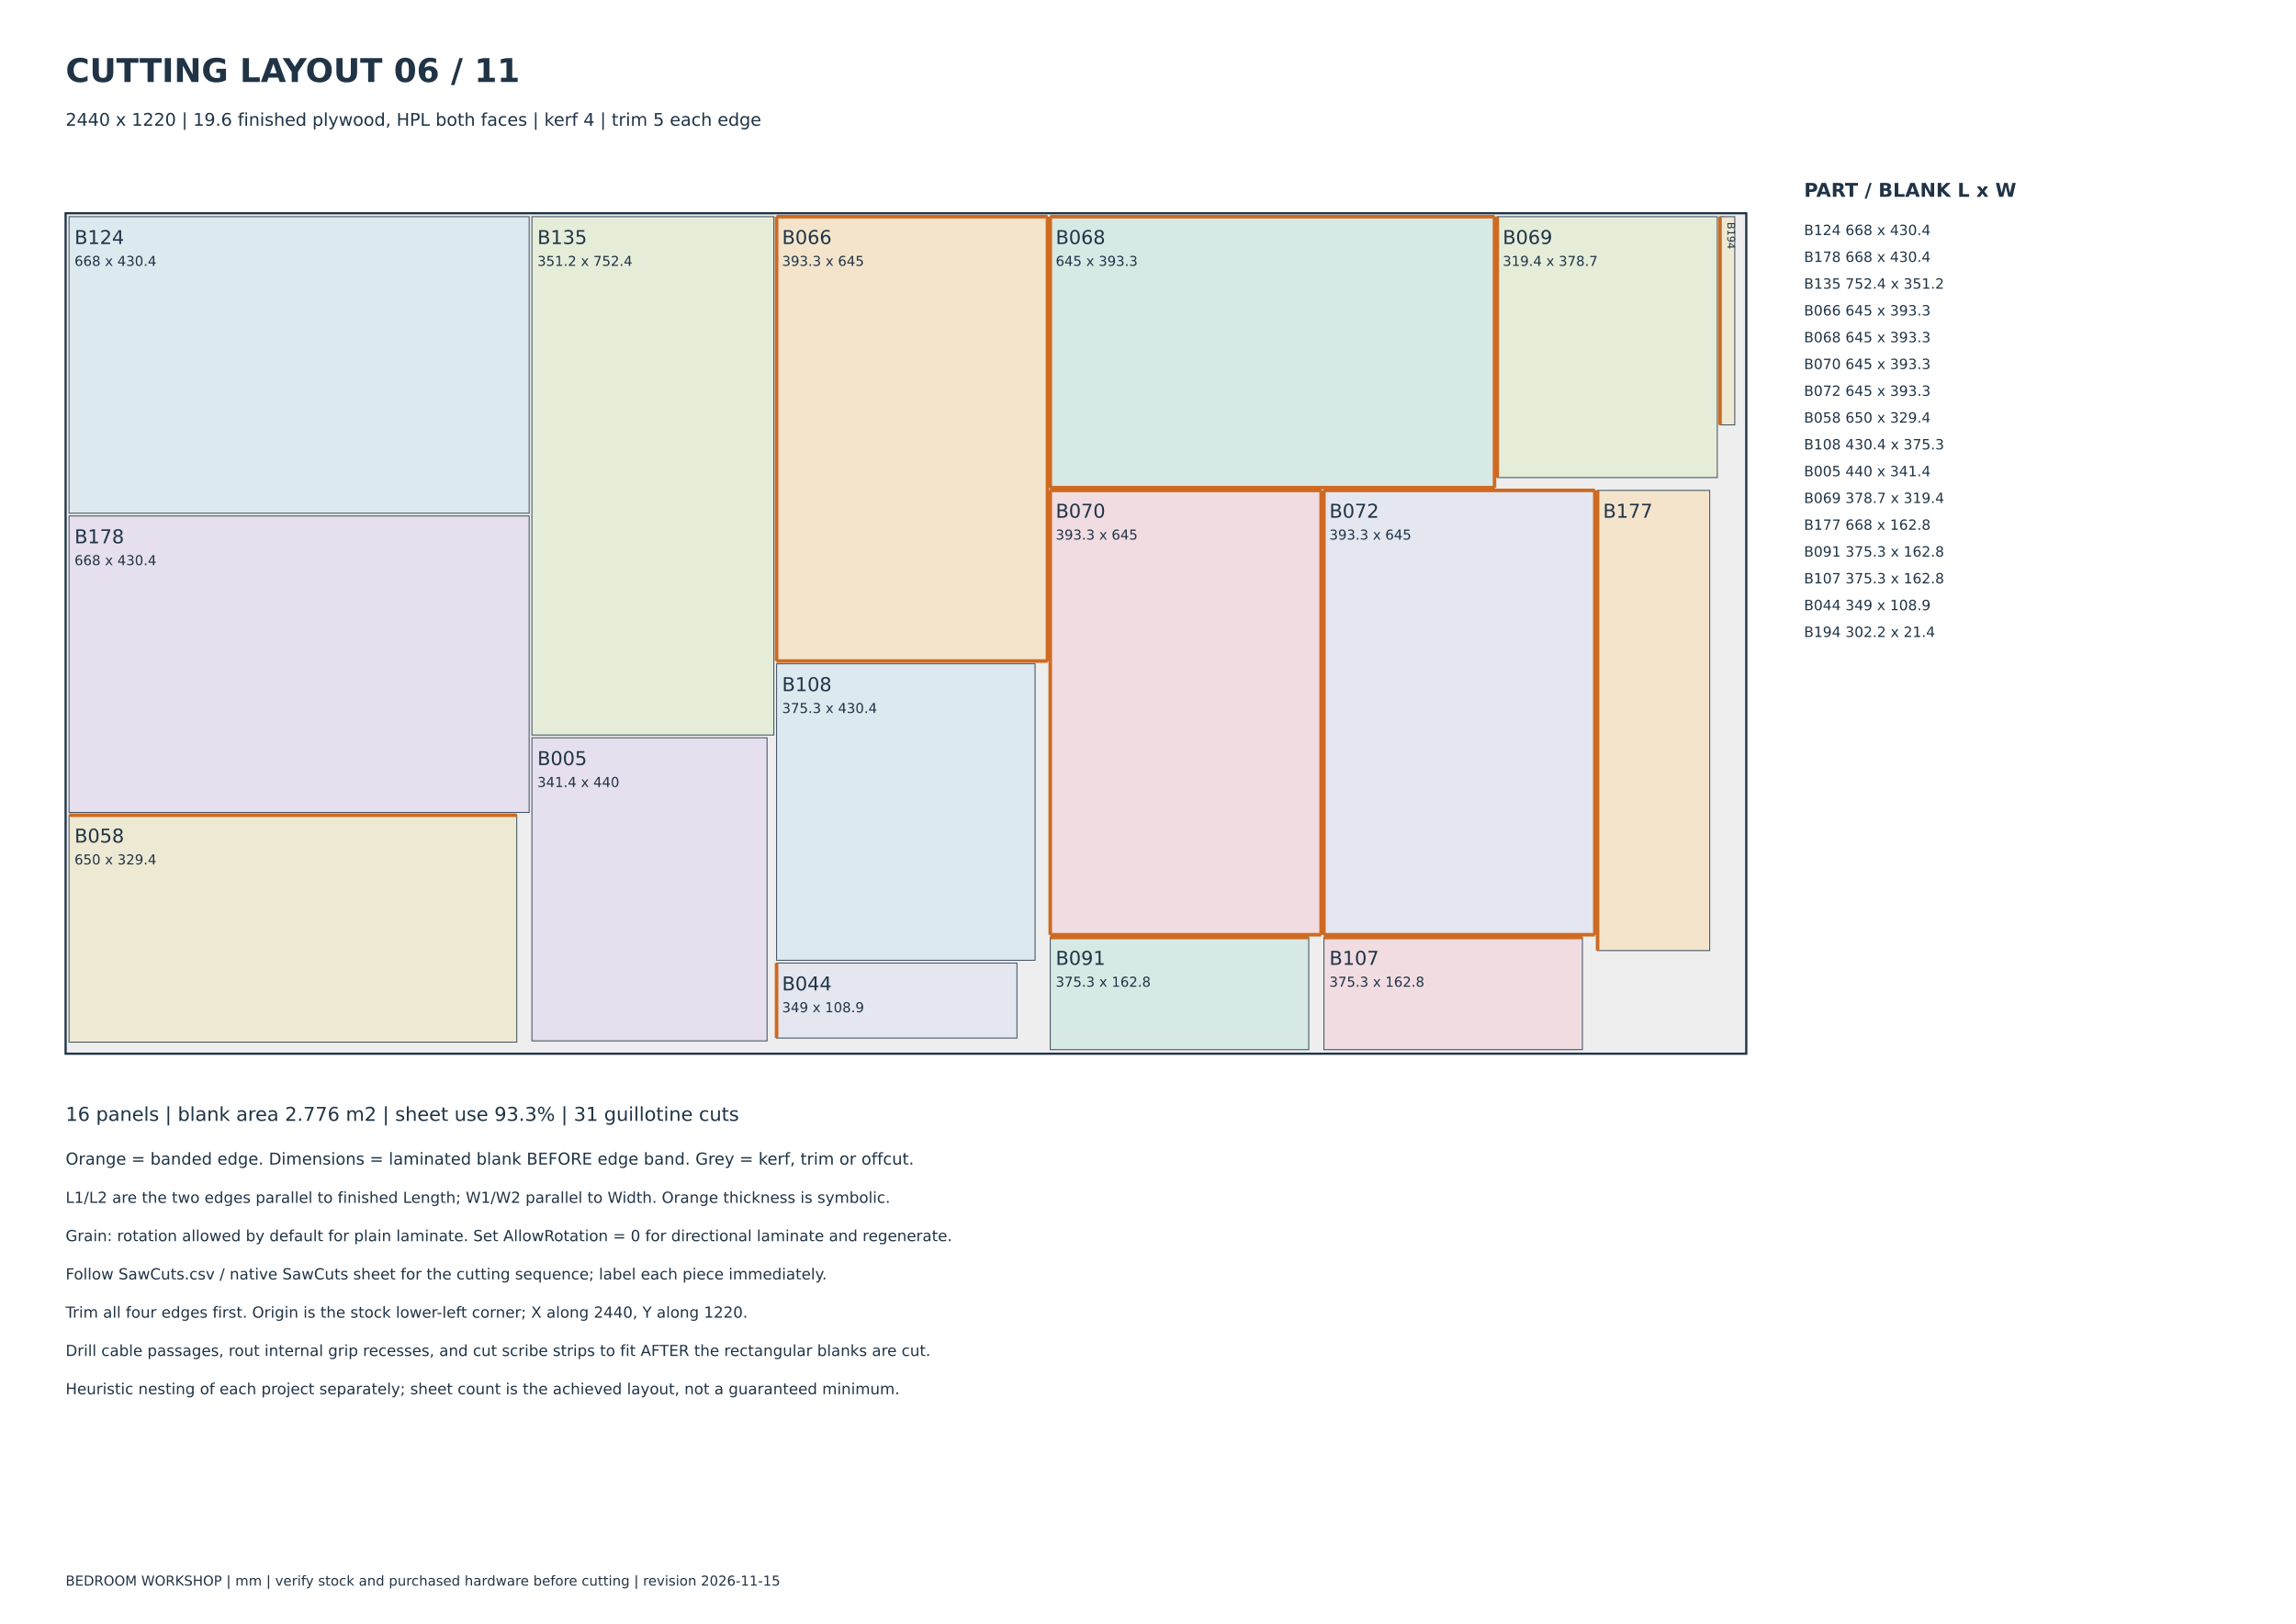
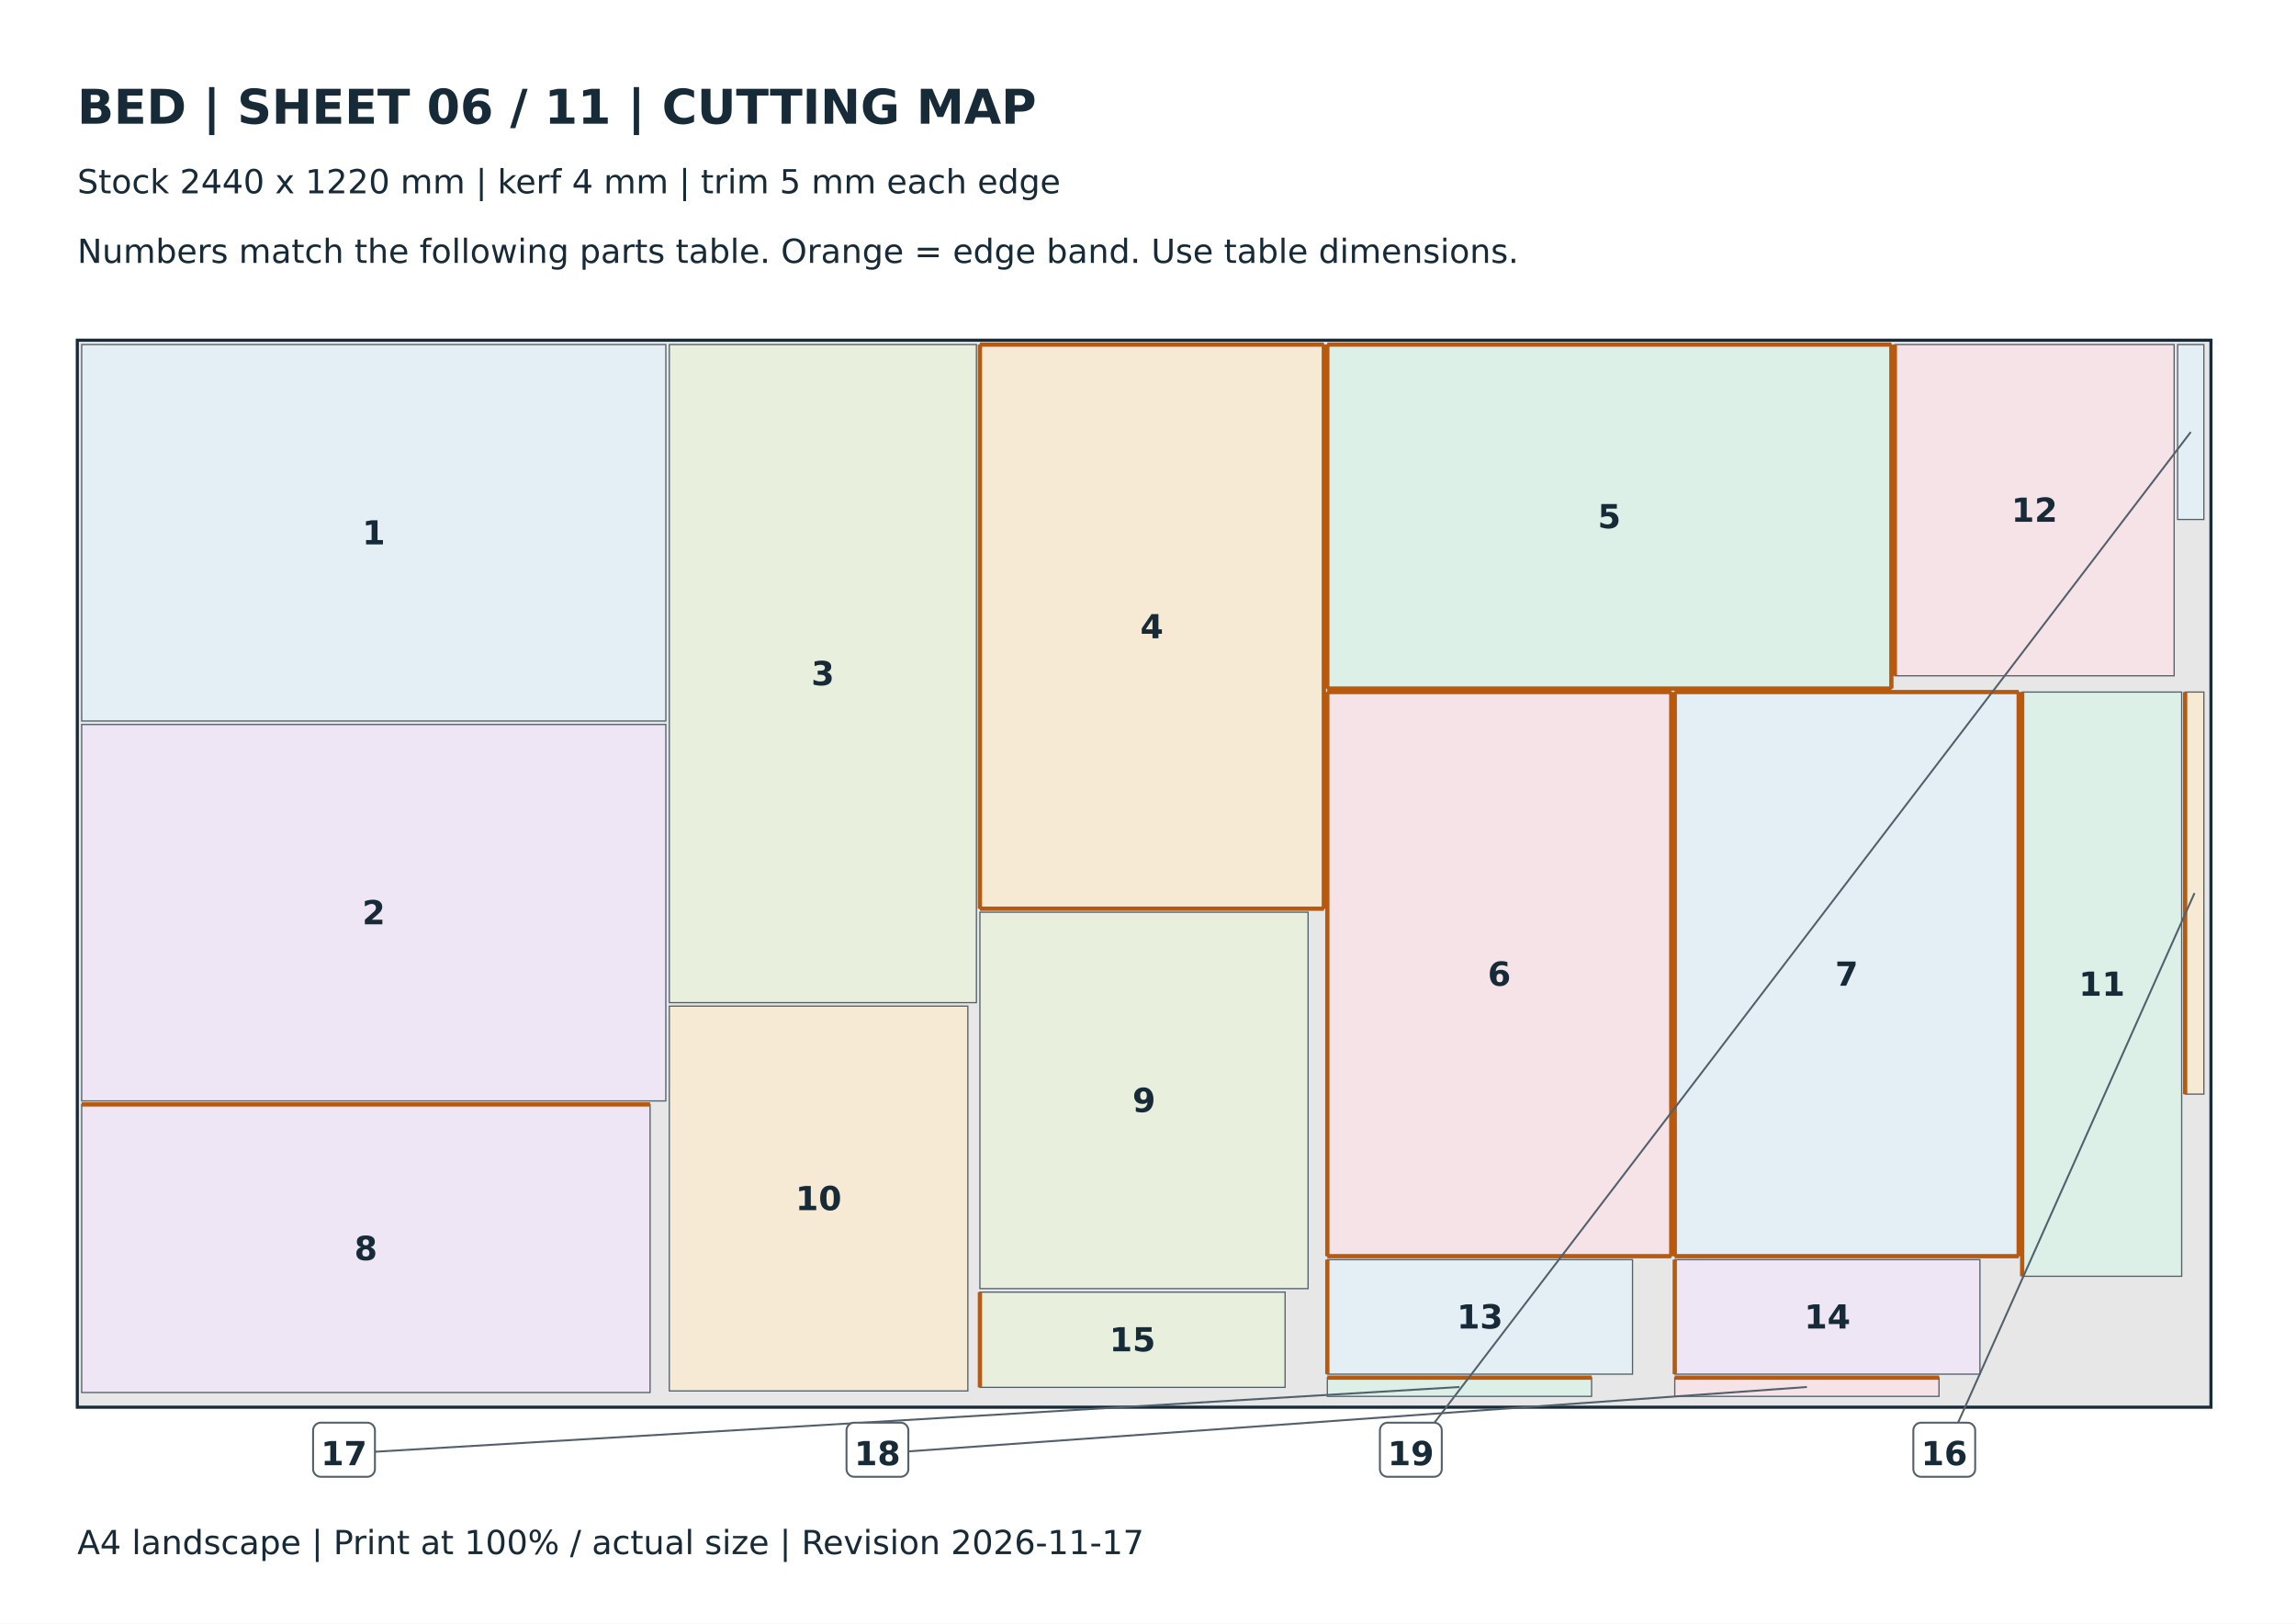
- <svg xmlns="http://www.w3.org/2000/svg" width="420mm" height="297mm" viewBox="0 0 420 297">
-   <rect width="420" height="297" fill="white" />
-   <style>text {font-family:DejaVu Sans,sans-serif;fill:#203446} .small{font-size:2.5px} .body{font-size:3.1px}</style>
-   <text x="12" y="15" font-size="6" font-weight="bold">CUTTING LAYOUT 06 / 11</text>
-   <text x="12" y="23" font-size="3.2">2440 x 1220 | 19.6 finished plywood, HPL both faces | kerf 4 | trim 5 each edge</text>
-   <text x="12" y="290" class="small">BEDROOM WORKSHOP | mm | verify stock and purchased hardware before cutting | revision 2026-11-15</text>
-   <rect x="12" y="39" width="307.44" height="153.72" fill="#eeeeee" stroke="#203446" stroke-width=".4" />
-   <rect x="12.63" y="39.63" width="84.168" height="54.23" fill="#dce9ef" stroke="#465667" stroke-width=".18" />
-   <text x="13.63" y="44.63" font-size="3.5">B124</text>
-   <text x="13.63" y="48.63" font-size="2.5">668 x 430.4</text>
-   <rect x="12.63" y="94.364" width="84.168" height="54.23" fill="#e6dfed" stroke="#465667" stroke-width=".18" />
-   <text x="13.63" y="99.364" font-size="3.5">B178</text>
-   <text x="13.63" y="103.364" font-size="2.5">668 x 430.4</text>
-   <rect x="97.302" y="39.63" width="44.251" height="94.802" fill="#e5edd9" stroke="#465667" stroke-width=".18" />
-   <text x="98.302" y="44.63" font-size="3.5">B135</text>
-   <text x="98.302" y="48.63" font-size="2.5">351.2 x 752.4</text>
-   <rect x="142.057" y="39.63" width="49.556" height="81.27" fill="#f3e4cb" stroke="#465667" stroke-width=".18" />
-   <text x="143.057" y="44.63" font-size="3.5">B066</text>
-   <text x="143.057" y="48.63" font-size="2.5">393.3 x 645</text>
-   <path d="M142.057 39.63 L191.613 39.63" stroke="#cf6a21" stroke-width=".65" />
-   <path d="M142.057 120.9 L191.613 120.9" stroke="#cf6a21" stroke-width=".65" />
-   <path d="M142.057 39.63 L142.057 120.9" stroke="#cf6a21" stroke-width=".65" />
-   <path d="M191.613 39.63 L191.613 120.9" stroke="#cf6a21" stroke-width=".65" />
-   <rect x="192.117" y="39.63" width="81.27" height="49.556" fill="#d6e9e4" stroke="#465667" stroke-width=".18" />
-   <text x="193.117" y="44.63" font-size="3.5">B068</text>
-   <text x="193.117" y="48.63" font-size="2.5">645 x 393.3</text>
-   <path d="M192.117 39.63 L273.387 39.63" stroke="#cf6a21" stroke-width=".65" />
-   <path d="M192.117 89.186 L273.387 89.186" stroke="#cf6a21" stroke-width=".65" />
-   <path d="M192.117 39.63 L192.117 89.186" stroke="#cf6a21" stroke-width=".65" />
-   <path d="M273.387 39.63 L273.387 89.186" stroke="#cf6a21" stroke-width=".65" />
-   <rect x="192.117" y="89.69" width="49.556" height="81.27" fill="#f0dce1" stroke="#465667" stroke-width=".18" />
-   <text x="193.117" y="94.69" font-size="3.5">B070</text>
-   <text x="193.117" y="98.69" font-size="2.5">393.3 x 645</text>
-   <path d="M192.117 89.69 L241.673 89.69" stroke="#cf6a21" stroke-width=".65" />
-   <path d="M192.117 170.96 L241.673 170.96" stroke="#cf6a21" stroke-width=".65" />
-   <path d="M192.117 89.69 L192.117 170.96" stroke="#cf6a21" stroke-width=".65" />
-   <path d="M241.673 89.69 L241.673 170.96" stroke="#cf6a21" stroke-width=".65" />
-   <rect x="242.177" y="89.69" width="49.556" height="81.27" fill="#e4e6f0" stroke="#465667" stroke-width=".18" />
-   <text x="243.177" y="94.69" font-size="3.5">B072</text>
-   <text x="243.177" y="98.69" font-size="2.5">393.3 x 645</text>
-   <path d="M242.177 89.69 L291.733 89.69" stroke="#cf6a21" stroke-width=".65" />
-   <path d="M242.177 170.96 L291.733 170.96" stroke="#cf6a21" stroke-width=".65" />
-   <path d="M242.177 89.69 L242.177 170.96" stroke="#cf6a21" stroke-width=".65" />
-   <path d="M291.733 89.69 L291.733 170.96" stroke="#cf6a21" stroke-width=".65" />
-   <rect x="12.63" y="149.099" width="81.9" height="41.504" fill="#eee9d3" stroke="#465667" stroke-width=".18" />
-   <text x="13.63" y="154.099" font-size="3.5">B058</text>
-   <text x="13.63" y="158.099" font-size="2.5">650 x 329.4</text>
-   <path d="M12.63 149.099 L94.53 149.099" stroke="#cf6a21" stroke-width=".65" />
-   <rect x="142.057" y="121.404" width="47.288" height="54.23" fill="#dce9ef" stroke="#465667" stroke-width=".18" />
-   <text x="143.057" y="126.404" font-size="3.5">B108</text>
-   <text x="143.057" y="130.404" font-size="2.5">375.3 x 430.4</text>
-   <rect x="97.302" y="134.936" width="43.016" height="55.44" fill="#e6dfed" stroke="#465667" stroke-width=".18" />
-   <text x="98.302" y="139.936" font-size="3.5">B005</text>
-   <text x="98.302" y="143.936" font-size="2.5">341.4 x 440</text>
-   <rect x="273.891" y="39.63" width="40.244" height="47.716" fill="#e5edd9" stroke="#465667" stroke-width=".18" />
-   <text x="274.891" y="44.63" font-size="3.5">B069</text>
-   <text x="274.891" y="48.63" font-size="2.5">319.4 x 378.7</text>
-   <path d="M273.891 39.63 L273.891 87.346" stroke="#cf6a21" stroke-width=".65" />
-   <rect x="292.237" y="89.69" width="20.513" height="84.168" fill="#f3e4cb" stroke="#465667" stroke-width=".18" />
-   <text x="293.237" y="94.69" font-size="3.5">B177</text>
-   <path d="M292.237 89.69 L292.237 173.858" stroke="#cf6a21" stroke-width=".65" />
-   <rect x="192.117" y="171.464" width="47.288" height="20.513" fill="#d6e9e4" stroke="#465667" stroke-width=".18" />
-   <text x="193.117" y="176.464" font-size="3.5">B091</text>
-   <text x="193.117" y="180.464" font-size="2.5">375.3 x 162.8</text>
-   <path d="M192.117 171.464 L239.405 171.464" stroke="#cf6a21" stroke-width=".65" />
-   <rect x="242.177" y="171.464" width="47.288" height="20.513" fill="#f0dce1" stroke="#465667" stroke-width=".18" />
-   <text x="243.177" y="176.464" font-size="3.5">B107</text>
-   <text x="243.177" y="180.464" font-size="2.5">375.3 x 162.8</text>
-   <path d="M242.177 171.464 L289.465 171.464" stroke="#cf6a21" stroke-width=".65" />
-   <rect x="142.057" y="176.138" width="43.974" height="13.721" fill="#e4e6f0" stroke="#465667" stroke-width=".18" />
-   <text x="143.057" y="181.138" font-size="3.5">B044</text>
-   <text x="143.057" y="185.138" font-size="2.5">349 x 108.9</text>
-   <path d="M142.057 176.138 L142.057 189.86" stroke="#cf6a21" stroke-width=".65" />
-   <rect x="314.639" y="39.63" width="2.696" height="38.077" fill="#eee9d3" stroke="#465667" stroke-width=".18" />
-   <text transform="translate(315.9876,40.63) rotate(90)" font-size="1.9">B194</text>
-   <path d="M314.639 39.63 L314.639 77.707" stroke="#cf6a21" stroke-width=".65" />
-   <text x="12" y="205" font-size="3.5">16 panels | blank area 2.776 m2 | sheet use 93.3% | 31 guillotine cuts</text>
-   <text x="12" y="213" font-size="3">Orange = banded edge. Dimensions = laminated blank BEFORE edge band. Grey = kerf, trim or offcut.</text>
-   <text x="12" y="220" font-size="2.8">L1/L2 are the two edges parallel to finished Length; W1/W2 parallel to Width. Orange thickness is symbolic.</text>
-   <text x="12" y="227" font-size="2.8">Grain: rotation allowed by default for plain laminate. Set AllowRotation = 0 for directional laminate and regenerate.</text>
-   <text x="12" y="234" font-size="2.8">Follow SawCuts.csv / native SawCuts sheet for the cutting sequence; label each piece immediately.</text>
-   <text x="12" y="241" font-size="2.8">Trim all four edges first. Origin is the stock lower-left corner; X along 2440, Y along 1220.</text>
-   <text x="12" y="248" font-size="2.8">Drill cable passages, rout internal grip recesses, and cut scribe strips to fit AFTER the rectangular blanks are cut.</text>
-   <text x="12" y="255" font-size="2.8">Heuristic nesting of each project separately; sheet count is the achieved layout, not a guaranteed minimum.</text>
-   <text x="330" y="36" font-size="3.5" font-weight="bold">PART / BLANK L x W</text>
-   <text x="330" y="43.0" font-size="2.6">B124  668 x 430.4</text>
-   <text x="330" y="47.9" font-size="2.6">B178  668 x 430.4</text>
-   <text x="330" y="52.8" font-size="2.6">B135  752.4 x 351.2</text>
-   <text x="330" y="57.7" font-size="2.6">B066  645 x 393.3</text>
-   <text x="330" y="62.6" font-size="2.6">B068  645 x 393.3</text>
-   <text x="330" y="67.5" font-size="2.6">B070  645 x 393.3</text>
-   <text x="330" y="72.4" font-size="2.6">B072  645 x 393.3</text>
-   <text x="330" y="77.3" font-size="2.6">B058  650 x 329.4</text>
-   <text x="330" y="82.2" font-size="2.6">B108  430.4 x 375.3</text>
-   <text x="330" y="87.1" font-size="2.6">B005  440 x 341.4</text>
-   <text x="330" y="92.0" font-size="2.6">B069  378.7 x 319.4</text>
-   <text x="330" y="96.9" font-size="2.6">B177  668 x 162.8</text>
-   <text x="330" y="101.8" font-size="2.6">B091  375.3 x 162.8</text>
-   <text x="330" y="106.7" font-size="2.6">B107  375.3 x 162.8</text>
-   <text x="330" y="111.6" font-size="2.6">B044  349 x 108.9</text>
-   <text x="330" y="116.5" font-size="2.6">B194  302.2 x 21.4</text>
+ <svg xmlns="http://www.w3.org/2000/svg" width="297mm" height="210mm" viewBox="0 0 297 210">
+   <rect width="297" height="210" fill="white" />
+   <style>text {font-family:DejaVu Sans,sans-serif;fill:#172a38}</style>
+   <text x="10" y="16" font-size="6.2" font-weight="bold">BED | SHEET 06 / 11 | CUTTING MAP</text>
+   <text x="10" y="25" font-size="4.3">Stock 2440 x 1220 mm | kerf 4 mm | trim 5 mm each edge</text>
+   <text x="10" y="201" font-size="4.3">A4 landscape | Print at 100% / actual size | Revision 2026-11-17</text>
+   <text x="10" y="34" font-size="4.3">Numbers match the following parts table. Orange = edge band. Use table dimensions.</text>
+   <rect x="10" y="44" width="276.0" height="138.0" fill="#e7e7e7" stroke="#172a38" stroke-width=".4" />
+   <rect x="10.566" y="44.566" width="75.561" height="48.685" fill="#e4eff5" stroke="#52606b" stroke-width=".16" />
+   <text x="48.346" y="70.408" font-size="4.3" text-anchor="middle" font-weight="bold">1</text>
+   <rect x="10.566" y="93.703" width="75.561" height="48.685" fill="#eee6f5" stroke="#52606b" stroke-width=".16" />
+   <text x="48.346" y="119.545" font-size="4.3" text-anchor="middle" font-weight="bold">2</text>
+   <rect x="86.579" y="44.566" width="39.726" height="85.108" fill="#e8f0dd" stroke="#52606b" stroke-width=".16" />
+   <text x="106.442" y="88.619" font-size="4.3" text-anchor="middle" font-weight="bold">3</text>
+   <rect x="126.757" y="44.566" width="44.488" height="72.959" fill="#f7ead4" stroke="#52606b" stroke-width=".16" />
+   <path d="M126.757 44.566 L171.245 44.566" stroke="#b8590e" stroke-width=".55" />
+   <path d="M126.757 117.525 L171.245 117.525" stroke="#b8590e" stroke-width=".55" />
+   <path d="M126.757 44.566 L126.757 117.525" stroke="#b8590e" stroke-width=".55" />
+   <path d="M171.245 44.566 L171.245 117.525" stroke="#b8590e" stroke-width=".55" />
+   <text x="149.001" y="82.545" font-size="4.3" text-anchor="middle" font-weight="bold">4</text>
+   <rect x="171.698" y="44.566" width="72.959" height="44.488" fill="#dcf0e8" stroke="#52606b" stroke-width=".16" />
+   <path d="M171.698 44.566 L244.657 44.566" stroke="#b8590e" stroke-width=".55" />
+   <path d="M171.698 89.054 L244.657 89.054" stroke="#b8590e" stroke-width=".55" />
+   <path d="M171.698 44.566 L171.698 89.054" stroke="#b8590e" stroke-width=".55" />
+   <path d="M244.657 44.566 L244.657 89.054" stroke="#b8590e" stroke-width=".55" />
+   <text x="208.177" y="68.31" font-size="4.3" text-anchor="middle" font-weight="bold">5</text>
+   <rect x="171.698" y="89.506" width="44.488" height="72.959" fill="#f6e3e8" stroke="#52606b" stroke-width=".16" />
+   <path d="M171.698 89.506 L216.186 89.506" stroke="#b8590e" stroke-width=".55" />
+   <path d="M171.698 162.465 L216.186 162.465" stroke="#b8590e" stroke-width=".55" />
+   <path d="M171.698 89.506 L171.698 162.465" stroke="#b8590e" stroke-width=".55" />
+   <path d="M216.186 89.506 L216.186 162.465" stroke="#b8590e" stroke-width=".55" />
+   <text x="193.942" y="127.486" font-size="4.3" text-anchor="middle" font-weight="bold">6</text>
+   <rect x="216.638" y="89.506" width="44.488" height="72.959" fill="#e4eff5" stroke="#52606b" stroke-width=".16" />
+   <path d="M216.638 89.506 L261.126 89.506" stroke="#b8590e" stroke-width=".55" />
+   <path d="M216.638 162.465 L261.126 162.465" stroke="#b8590e" stroke-width=".55" />
+   <path d="M216.638 89.506 L216.638 162.465" stroke="#b8590e" stroke-width=".55" />
+   <path d="M261.126 89.506 L261.126 162.465" stroke="#b8590e" stroke-width=".55" />
+   <text x="238.882" y="127.486" font-size="4.3" text-anchor="middle" font-weight="bold">7</text>
+   <rect x="10.566" y="142.84" width="73.525" height="37.26" fill="#eee6f5" stroke="#52606b" stroke-width=".16" />
+   <path d="M10.566 142.84 L84.09 142.84" stroke="#b8590e" stroke-width=".55" />
+   <text x="47.328" y="162.97" font-size="4.3" text-anchor="middle" font-weight="bold">8</text>
+   <rect x="126.757" y="117.977" width="42.452" height="48.685" fill="#e8f0dd" stroke="#52606b" stroke-width=".16" />
+   <text x="147.983" y="143.819" font-size="4.3" text-anchor="middle" font-weight="bold">9</text>
+   <rect x="86.579" y="130.126" width="38.617" height="49.77" fill="#f7ead4" stroke="#52606b" stroke-width=".16" />
+   <text x="105.887" y="156.511" font-size="4.3" text-anchor="middle" font-weight="bold">10</text>
+   <rect x="261.579" y="89.506" width="20.632" height="75.561" fill="#dcf0e8" stroke="#52606b" stroke-width=".16" />
+   <path d="M261.579 89.506 L261.579 165.067" stroke="#b8590e" stroke-width=".55" />
+   <text x="271.895" y="128.786" font-size="4.3" text-anchor="middle" font-weight="bold">11</text>
+   <rect x="245.109" y="44.566" width="36.129" height="42.837" fill="#f6e3e8" stroke="#52606b" stroke-width=".16" />
+   <path d="M245.109 44.566 L245.109 87.402" stroke="#b8590e" stroke-width=".55" />
+   <text x="263.173" y="67.484" font-size="4.3" text-anchor="middle" font-weight="bold">12</text>
+   <rect x="171.698" y="162.918" width="39.477" height="14.807" fill="#e4eff5" stroke="#52606b" stroke-width=".16" />
+   <path d="M171.698 162.918 L171.698 177.724" stroke="#b8590e" stroke-width=".55" />
+   <text x="191.436" y="171.821" font-size="4.3" text-anchor="middle" font-weight="bold">13</text>
+   <rect x="216.638" y="162.918" width="39.477" height="14.807" fill="#eee6f5" stroke="#52606b" stroke-width=".16" />
+   <path d="M216.638 162.918 L216.638 177.724" stroke="#b8590e" stroke-width=".55" />
+   <text x="236.377" y="171.821" font-size="4.3" text-anchor="middle" font-weight="bold">14</text>
+   <rect x="126.757" y="167.114" width="39.477" height="12.318" fill="#e8f0dd" stroke="#52606b" stroke-width=".16" />
+   <path d="M126.757 167.114 L126.757 179.432" stroke="#b8590e" stroke-width=".55" />
+   <text x="146.496" y="174.773" font-size="4.3" text-anchor="middle" font-weight="bold">15</text>
+   <rect x="282.663" y="89.506" width="2.421" height="51.999" fill="#f7ead4" stroke="#52606b" stroke-width=".16" />
+   <path d="M282.663 89.506 L282.663 141.505" stroke="#b8590e" stroke-width=".55" />
+   <rect x="171.698" y="178.177" width="34.183" height="2.421" fill="#dcf0e8" stroke="#52606b" stroke-width=".16" />
+   <path d="M171.698 178.177 L205.881 178.177" stroke="#b8590e" stroke-width=".55" />
+   <rect x="216.638" y="178.177" width="34.183" height="2.421" fill="#f6e3e8" stroke="#52606b" stroke-width=".16" />
+   <path d="M216.638 178.177 L250.821 178.177" stroke="#b8590e" stroke-width=".55" />
+   <rect x="281.69" y="44.566" width="3.393" height="22.623" fill="#e4eff5" stroke="#52606b" stroke-width=".16" />
+   <path d="M188.789 179.387 L44.5 188" fill="none" stroke="#52606b" stroke-width=".25" />
+   <rect x="40.5" y="184" width="8" height="7" rx="1" fill="white" stroke="#52606b" stroke-width=".25" />
+   <text x="44.5" y="189.5" font-size="4.3" text-anchor="middle" font-weight="bold">17</text>
+   <path d="M233.73 179.387 L113.5 188" fill="none" stroke="#52606b" stroke-width=".25" />
+   <rect x="109.5" y="184" width="8" height="7" rx="1" fill="white" stroke="#52606b" stroke-width=".25" />
+   <text x="113.5" y="189.5" font-size="4.3" text-anchor="middle" font-weight="bold">18</text>
+   <path d="M283.387 55.877 L182.5 188" fill="none" stroke="#52606b" stroke-width=".25" />
+   <rect x="178.5" y="184" width="8" height="7" rx="1" fill="white" stroke="#52606b" stroke-width=".25" />
+   <text x="182.5" y="189.5" font-size="4.3" text-anchor="middle" font-weight="bold">19</text>
+   <path d="M283.873 115.505 L251.5 188" fill="none" stroke="#52606b" stroke-width=".25" />
+   <rect x="247.5" y="184" width="8" height="7" rx="1" fill="white" stroke="#52606b" stroke-width=".25" />
+   <text x="251.5" y="189.5" font-size="4.3" text-anchor="middle" font-weight="bold">16</text>
</svg>
